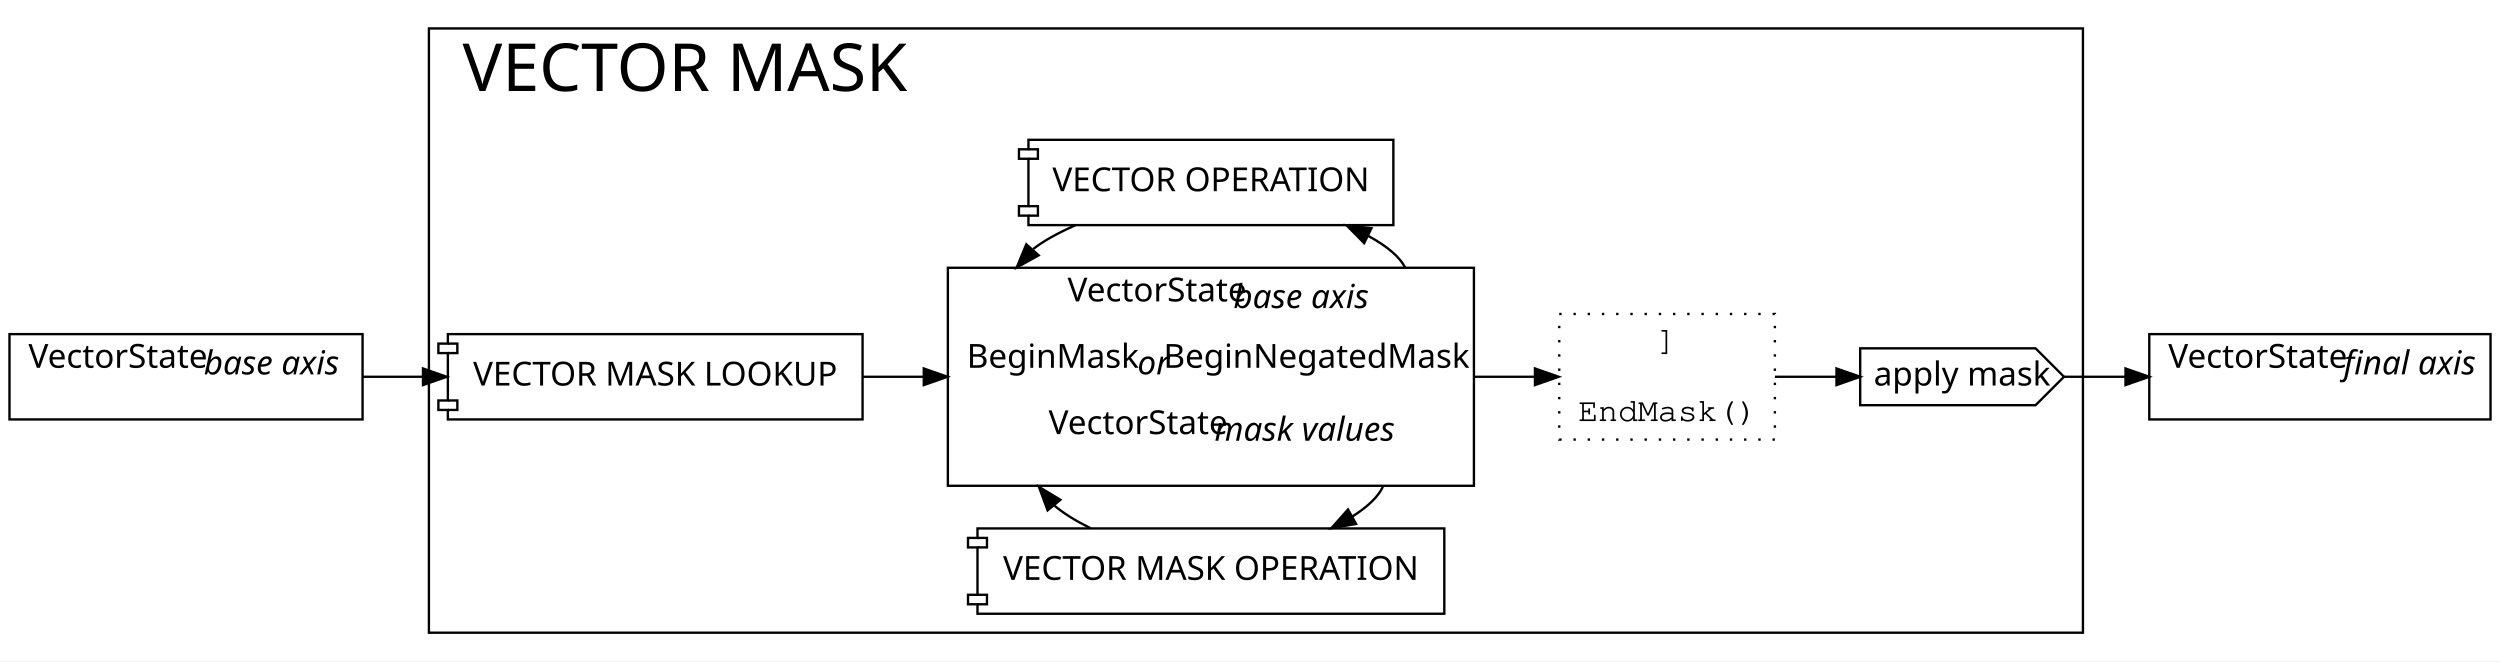
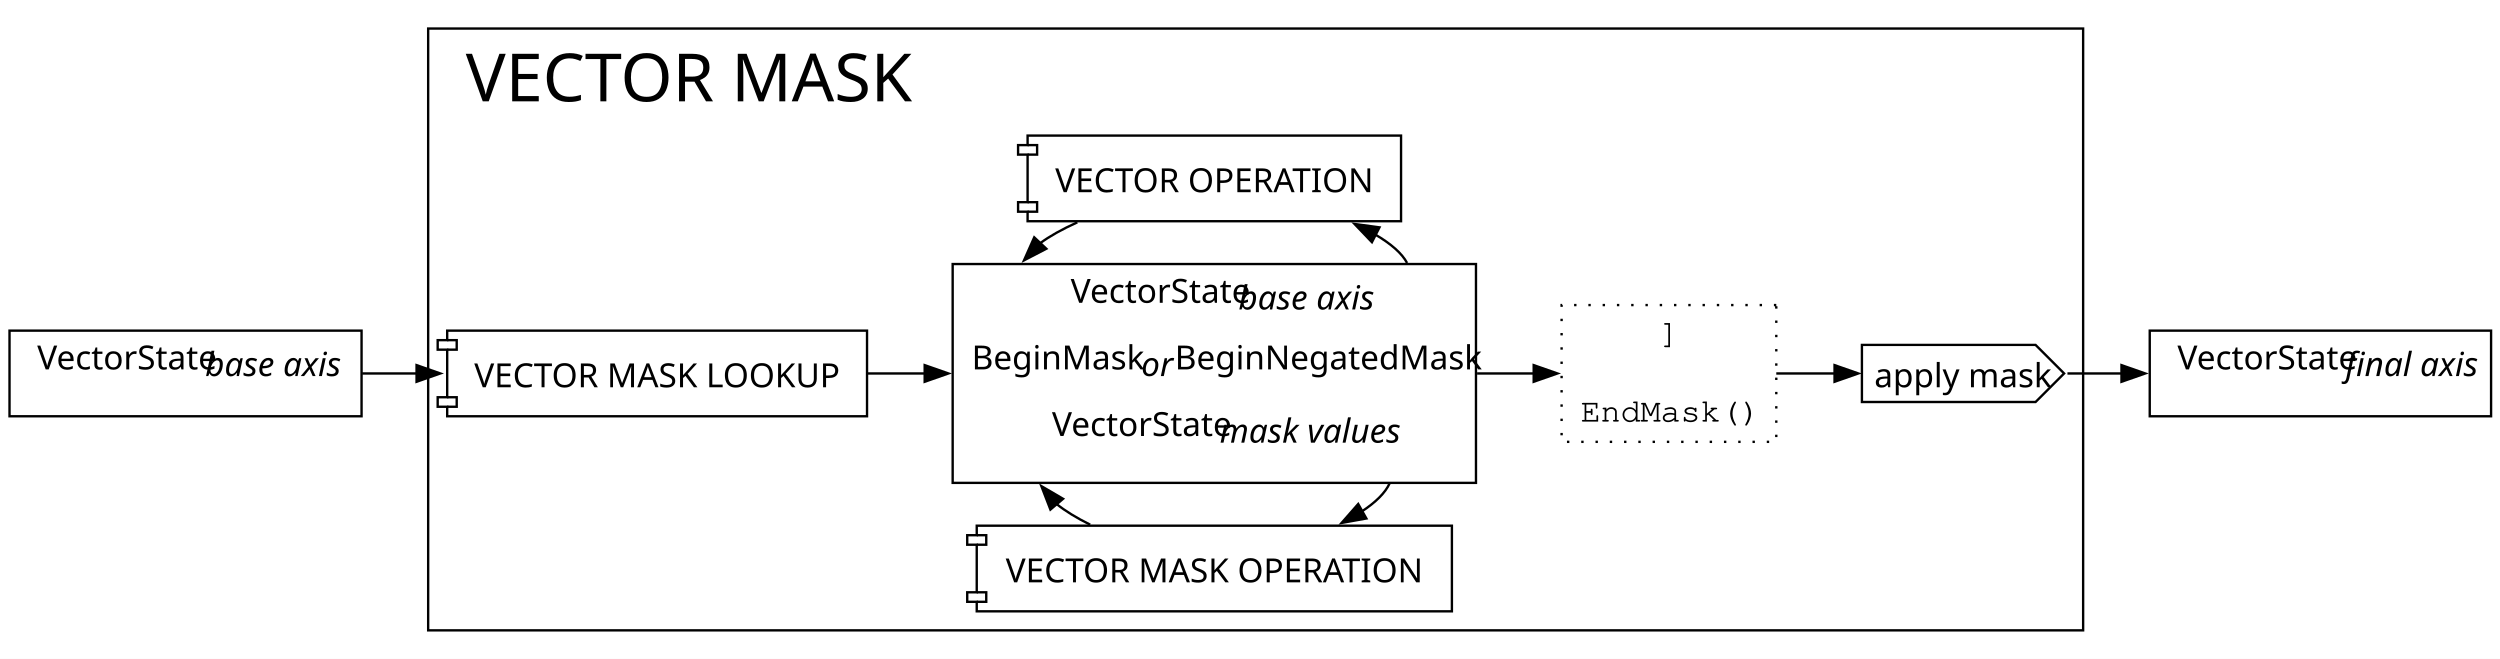
- <svg xmlns="http://www.w3.org/2000/svg" xmlns:xlink="http://www.w3.org/1999/xlink" width="1055pt" height="279pt" viewBox="0.00 0.00 1055.00 279.00">
-   <g id="graph0" class="graph" transform="scale(1 1) rotate(0) translate(4 275)">
-     <polygon fill="#ffffff" stroke="transparent" points="-4,4 -4,-275 1051,-275 1051,4 -4,4" />
+ <svg xmlns="http://www.w3.org/2000/svg" xmlns:xlink="http://www.w3.org/1999/xlink" width="1051pt" height="277pt" viewBox="0.00 0.00 1051.00 277.00">
+   <g id="graph0" class="graph" transform="scale(1 1) rotate(0) translate(4 273)">
+     <polygon fill="white" stroke="none" points="-4,4 -4,-273 1047.25,-273 1047.25,4 -4,4" />
    <g id="clust1" class="cluster">
-       <polygon fill="none" stroke="#000000" points="177,-8 177,-263 875,-263 875,-8 177,-8" />
-       <text text-anchor="middle" x="285" y="-236.6" font-family="Sans-Serif" font-size="28.00" fill="#000000">VECTOR MASK</text>
+       <polygon fill="none" stroke="black" points="176,-8 176,-261 871.75,-261 871.75,-8 176,-8" />
+       <text xml:space="preserve" text-anchor="middle" x="285.62" y="-230.4" font-family="Sans-Serif" font-size="28.00">VECTOR MASK</text>
    </g>
    <g id="node1" class="node">
-       <polygon fill="none" stroke="#000000" points="149,-134 0,-134 0,-98 149,-98 149,-134" />
-       <text text-anchor="start" x="8" y="-119.8" font-family="Sans-Serif" font-size="14.00" fill="#000000"> VectorState</text>
-       <text text-anchor="start" x="82" y="-119.8" font-family="Sans-Serif" font-style="italic" baseline-shift="sub" font-size="14.00" fill="#000000">base axis</text>
-       <text text-anchor="start" x="133" y="-119.8" font-family="Sans-Serif" font-size="14.00" fill="#000000">  </text>
-       <text text-anchor="start" x="72.5" y="-105.8" font-family="Sans-Serif" font-size="14.00" fill="#000000"> </text>
+       <polygon fill="none" stroke="black" points="148,-134 0,-134 0,-98 148,-98 148,-134" />
+       <text xml:space="preserve" text-anchor="start" x="8" y="-117.7" font-family="Sans-Serif" font-size="14.00"> VectorState</text>
+       <text xml:space="preserve" text-anchor="start" x="82.25" y="-117.7" font-family="Sans-Serif" font-style="italic" baseline-shift="sub" font-size="14.00">base axis</text>
+       <text xml:space="preserve" text-anchor="start" x="132.5" y="-117.7" font-family="Sans-Serif" font-size="14.00">  </text>
+       <text xml:space="preserve" text-anchor="start" x="72.12" y="-103.7" font-family="Sans-Serif" font-size="14.00"> </text>
    </g>
    <g id="node5" class="node">
      <g id="a_node5">
        <a xlink:href="#../DataAxesFormats.Queries.VECTOR_MASK_LOOKUP" xlink:title="VECTOR MASK LOOKUP">
-           <polygon fill="none" stroke="#000000" points="360,-134 185,-134 185,-130 181,-130 181,-126 185,-126 185,-106 181,-106 181,-102 185,-102 185,-98 360,-98 360,-134" />
-           <polyline fill="none" stroke="#000000" points="185,-130 189,-130 189,-126 185,-126 " />
-           <polyline fill="none" stroke="#000000" points="185,-106 189,-106 189,-102 185,-102 " />
-           <text text-anchor="middle" x="272.5" y="-112.3" font-family="Sans-Serif" font-size="14.00" fill="#000000">VECTOR MASK LOOKUP</text>
+           <polygon fill="none" stroke="black" points="360.5,-134 184,-134 184,-130 180,-130 180,-126 184,-126 184,-106 180,-106 180,-102 184,-102 184,-98 360.5,-98 360.5,-134" />
+           <polyline fill="none" stroke="black" points="184,-130 188,-130 188,-126 184,-126" />
+           <polyline fill="none" stroke="black" points="184,-106 188,-106 188,-102 184,-102" />
+           <text xml:space="preserve" text-anchor="middle" x="272.25" y="-110.2" font-family="Sans-Serif" font-size="14.00">VECTOR MASK LOOKUP</text>
        </a>
      </g>
    </g>
    <g id="edge10" class="edge">
-       <path fill="none" stroke="#000000" d="M149.055,-116C157.484,-116 166.052,-116 174.418,-116" />
-       <polygon fill="#000000" stroke="#000000" points="174.5,-119.5 184.5,-116 174.5,-112.5 174.5,-119.5" />
+       <path fill="none" stroke="black" d="M148.24,-116C155.88,-116 163.64,-116 171.24,-116" />
+       <polygon fill="black" stroke="black" points="171.12,-119.5 181.12,-116 171.12,-112.5 171.12,-119.5" />
    </g>
    <g id="node2" class="node">
-       <polygon fill="none" stroke="#000000" points="1047,-134 903,-134 903,-98 1047,-98 1047,-134" />
-       <text text-anchor="start" x="911" y="-119.8" font-family="Sans-Serif" font-size="14.00" fill="#000000"> VectorState</text>
-       <text text-anchor="start" x="985" y="-119.8" font-family="Sans-Serif" font-style="italic" baseline-shift="sub" font-size="14.00" fill="#000000">final axis</text>
-       <text text-anchor="start" x="1031" y="-119.8" font-family="Sans-Serif" font-size="14.00" fill="#000000">  </text>
-       <text text-anchor="start" x="973" y="-105.8" font-family="Sans-Serif" font-size="14.00" fill="#000000"> </text>
+       <polygon fill="none" stroke="black" points="1043.25,-134 899.75,-134 899.75,-98 1043.25,-98 1043.25,-134" />
+       <text xml:space="preserve" text-anchor="start" x="907.75" y="-117.7" font-family="Sans-Serif" font-size="14.00"> VectorState</text>
+       <text xml:space="preserve" text-anchor="start" x="982" y="-117.7" font-family="Sans-Serif" font-style="italic" baseline-shift="sub" font-size="14.00">final axis</text>
+       <text xml:space="preserve" text-anchor="start" x="1027.75" y="-117.7" font-family="Sans-Serif" font-size="14.00">  </text>
+       <text xml:space="preserve" text-anchor="start" x="969.62" y="-103.7" font-family="Sans-Serif" font-size="14.00"> </text>
    </g>
    <g id="node3" class="node">
      <g id="a_node3">
        <a xlink:href="#../DataAxesFormats.Queries.VECTOR_MASK_OPERATION" xlink:title="VECTOR MASK OPERATION">
-           <polygon fill="none" stroke="#000000" points="605.5,-52 408.5,-52 408.5,-48 404.5,-48 404.5,-44 408.5,-44 408.5,-24 404.5,-24 404.5,-20 408.5,-20 408.5,-16 605.5,-16 605.5,-52" />
-           <polyline fill="none" stroke="#000000" points="408.5,-48 412.5,-48 412.5,-44 408.5,-44 " />
-           <polyline fill="none" stroke="#000000" points="408.5,-24 412.5,-24 412.5,-20 408.5,-20 " />
-           <text text-anchor="middle" x="507" y="-30.3" font-family="Sans-Serif" font-size="14.00" fill="#000000">VECTOR MASK OPERATION</text>
+           <polygon fill="none" stroke="black" points="606.38,-52 406.62,-52 406.62,-48 402.62,-48 402.62,-44 406.62,-44 406.62,-24 402.62,-24 402.62,-20 406.62,-20 406.62,-16 606.38,-16 606.38,-52" />
+           <polyline fill="none" stroke="black" points="406.62,-48 410.62,-48 410.62,-44 406.62,-44" />
+           <polyline fill="none" stroke="black" points="406.62,-24 410.62,-24 410.62,-20 406.62,-20" />
+           <text xml:space="preserve" text-anchor="middle" x="506.5" y="-28.2" font-family="Sans-Serif" font-size="14.00">VECTOR MASK OPERATION</text>
        </a>
      </g>
    </g>
    <g id="node4" class="node">
-       <polygon fill="none" stroke="#000000" points="618,-162 396,-162 396,-70 618,-70 618,-162" />
-       <text text-anchor="start" x="446.5" y="-147.8" font-family="Sans-Serif" font-size="14.00" fill="#000000">VectorState</text>
-       <text text-anchor="start" x="516.5" y="-147.8" font-family="Sans-Serif" font-style="italic" baseline-shift="sub" font-size="14.00" fill="#000000">base axis</text>
-       <text text-anchor="start" x="505" y="-133.8" font-family="Sans-Serif" font-size="14.00" fill="#000000"> </text>
-       <text text-anchor="start" x="404" y="-119.8" font-family="Sans-Serif" font-size="14.00" fill="#000000">BeginMask </text>
-       <text text-anchor="start" x="476" y="-119.8" font-family="Sans-Serif" font-style="italic" baseline-shift="sub" font-size="14.00" fill="#000000">or</text>
-       <text text-anchor="start" x="487" y="-119.8" font-family="Sans-Serif" font-size="14.00" fill="#000000"> BeginNegatedMask</text>
-       <text text-anchor="start" x="505" y="-105.8" font-family="Sans-Serif" font-size="14.00" fill="#000000"> </text>
-       <text text-anchor="start" x="438.5" y="-91.8" font-family="Sans-Serif" font-size="14.00" fill="#000000">VectorState</text>
-       <text text-anchor="start" x="508.5" y="-91.8" font-family="Sans-Serif" font-style="italic" baseline-shift="sub" font-size="14.00" fill="#000000">mask values</text>
-       <text text-anchor="start" x="505" y="-77.8" font-family="Sans-Serif" font-size="14.00" fill="#000000"> </text>
+       <polygon fill="none" stroke="black" points="616.5,-162 396.5,-162 396.5,-70 616.5,-70 616.5,-162" />
+       <text xml:space="preserve" text-anchor="start" x="446.12" y="-145.7" font-family="Sans-Serif" font-size="14.00">VectorState</text>
+       <text xml:space="preserve" text-anchor="start" x="516.62" y="-145.7" font-family="Sans-Serif" font-style="italic" baseline-shift="sub" font-size="14.00">base axis</text>
+       <text xml:space="preserve" text-anchor="start" x="504.62" y="-131.7" font-family="Sans-Serif" font-size="14.00"> </text>
+       <text xml:space="preserve" text-anchor="start" x="404.5" y="-117.7" font-family="Sans-Serif" font-size="14.00">BeginMask </text>
+       <text xml:space="preserve" text-anchor="start" x="475.75" y="-117.7" font-family="Sans-Serif" font-style="italic" baseline-shift="sub" font-size="14.00">or</text>
+       <text xml:space="preserve" text-anchor="start" x="486.25" y="-117.7" font-family="Sans-Serif" font-size="14.00"> BeginNegatedMask</text>
+       <text xml:space="preserve" text-anchor="start" x="504.62" y="-103.7" font-family="Sans-Serif" font-size="14.00"> </text>
+       <text xml:space="preserve" text-anchor="start" x="438.25" y="-89.7" font-family="Sans-Serif" font-size="14.00">VectorState</text>
+       <text xml:space="preserve" text-anchor="start" x="508.75" y="-89.7" font-family="Sans-Serif" font-style="italic" baseline-shift="sub" font-size="14.00">mask values</text>
+       <text xml:space="preserve" text-anchor="start" x="504.62" y="-75.7" font-family="Sans-Serif" font-size="14.00"> </text>
    </g>
    <g id="edge2" class="edge">
-       <path fill="none" stroke="#000000" d="M456.176,-52.098C449.764,-55.283 444.69,-58.468 440.953,-61.653" />
-       <polygon fill="#000000" stroke="#000000" points="438.085,-59.63 434.42,-69.571 443.484,-64.085 438.085,-59.63" />
+       <path fill="none" stroke="black" d="M454.32,-52.42C448.49,-55.32 443.78,-58.21 440.19,-61.11" />
+       <polygon fill="black" stroke="black" points="437.59,-58.77 433.78,-68.65 442.92,-63.3 437.59,-58.77" />
    </g>
    <g id="edge1" class="edge">
-       <path fill="none" stroke="#000000" d="M579.58,-69.571C577.582,-65.385 573.274,-61.198 566.655,-57.012" />
-       <polygon fill="#000000" stroke="#000000" points="568.264,-53.902 557.824,-52.098 564.86,-60.019 568.264,-53.902" />
+       <path fill="none" stroke="black" d="M580.2,-69.8C578.36,-65.82 574.39,-61.84 568.3,-57.85" />
+       <polygon fill="black" stroke="black" points="570.43,-55.03 560,-53.16 566.99,-61.13 570.43,-55.03" />
    </g>
    <g id="node6" class="node">
-       <polygon fill="none" stroke="#000000" stroke-dasharray="1,5" points="745,-142.5 654,-142.5 654,-89.5 745,-89.5 745,-142.5" />
-       <text text-anchor="start" x="695" y="-127.3" font-family="Courier,monospace" font-size="14.00" fill="#000000">]</text>
-       <text text-anchor="start" x="695" y="-112.3" font-family="Courier,monospace" font-size="14.00" fill="#000000"> </text>
-       <text text-anchor="start" x="662" y="-97.3" font-family="Courier,monospace" font-size="14.00" fill="#000000">EndMask()</text>
+       <polygon fill="none" stroke="black" stroke-dasharray="1,5" points="742.75,-144.75 652.5,-144.75 652.5,-87.25 742.75,-87.25 742.75,-144.75" />
+       <text xml:space="preserve" text-anchor="start" x="693.5" y="-128.75" font-family="Courier,monospace" font-size="14.00">]</text>
+       <text xml:space="preserve" text-anchor="start" x="693.5" y="-112.25" font-family="Courier,monospace" font-size="14.00"> </text>
+       <text xml:space="preserve" text-anchor="start" x="660.5" y="-95.75" font-family="Courier,monospace" font-size="14.00">EndMask()</text>
    </g>
    <g id="edge5" class="edge">
-       <path fill="none" stroke="#000000" d="M618.142,-116C626.934,-116 635.556,-116 643.705,-116" />
-       <polygon fill="#000000" stroke="#000000" points="643.751,-119.5 653.751,-116 643.751,-112.5 643.751,-119.5" />
+       <path fill="none" stroke="black" d="M616.97,-116C625.21,-116 633.3,-116 640.98,-116" />
+       <polygon fill="black" stroke="black" points="640.76,-119.5 650.76,-116 640.76,-112.5 640.76,-119.5" />
    </g>
    <g id="node8" class="node">
      <g id="a_node8">
        <a xlink:href="#../DataAxesFormats.Queries.VECTOR_OPERATION" xlink:title="VECTOR OPERATION">
-           <polygon fill="none" stroke="#000000" points="584,-216 430,-216 430,-212 426,-212 426,-208 430,-208 430,-188 426,-188 426,-184 430,-184 430,-180 584,-180 584,-216" />
-           <polyline fill="none" stroke="#000000" points="430,-212 434,-212 434,-208 430,-208 " />
-           <polyline fill="none" stroke="#000000" points="430,-188 434,-188 434,-184 430,-184 " />
-           <text text-anchor="middle" x="507" y="-194.3" font-family="Sans-Serif" font-size="14.00" fill="#000000">VECTOR OPERATION</text>
+           <polygon fill="none" stroke="black" points="585,-216 428,-216 428,-212 424,-212 424,-208 428,-208 428,-188 424,-188 424,-184 428,-184 428,-180 585,-180 585,-216" />
+           <polyline fill="none" stroke="black" points="428,-212 432,-212 432,-208 428,-208" />
+           <polyline fill="none" stroke="black" points="428,-188 432,-188 432,-184 428,-184" />
+           <text xml:space="preserve" text-anchor="middle" x="506.5" y="-192.2" font-family="Sans-Serif" font-size="14.00">VECTOR OPERATION</text>
        </a>
      </g>
    </g>
    <g id="edge7" class="edge">
-       <path fill="none" stroke="#000000" d="M588.949,-162.125C586.691,-166.574 581.491,-171.024 573.35,-175.473" />
-       <polygon fill="#000000" stroke="#000000" points="571.682,-172.393 564.228,-179.922 574.75,-178.684 571.682,-172.393" />
+       <path fill="none" stroke="black" d="M587.54,-162.45C585.4,-166.45 580.9,-170.45 574.04,-174.46" />
+       <polygon fill="black" stroke="black" points="572.76,-171.18 565.44,-178.84 575.94,-177.42 572.76,-171.18" />
    </g>
    <g id="edge4" class="edge">
-       <path fill="none" stroke="#000000" d="M360,-116C368.346,-116 376.959,-116 385.634,-116" />
-       <polygon fill="#000000" stroke="#000000" points="385.834,-119.5 395.834,-116 385.834,-112.5 385.834,-119.5" />
+       <path fill="none" stroke="black" d="M360.5,-116C368.46,-116 376.67,-116 384.94,-116" />
+       <polygon fill="black" stroke="black" points="384.73,-119.5 394.73,-116 384.73,-112.5 384.73,-119.5" />
    </g>
    <g id="node7" class="node">
-       <polygon fill="none" stroke="#000000" points="855,-128 781,-128 781,-104 855,-104 867,-116 855,-128" />
-       <text text-anchor="middle" x="824" y="-112.3" font-family="Sans-Serif" font-size="14.00" fill="#000000">apply mask</text>
+       <polygon fill="none" stroke="black" points="851.75,-128 778.75,-128 778.75,-104 851.75,-104 863.75,-116 851.75,-128" />
+       <text xml:space="preserve" text-anchor="middle" x="821.25" y="-110.2" font-family="Sans-Serif" font-size="14.00">apply mask</text>
    </g>
    <g id="edge6" class="edge">
-       <path fill="none" stroke="#000000" d="M745,-116C757,-116 762.25,-116 770.875,-116" />
-       <polygon fill="#000000" stroke="#000000" points="771,-119.5 781,-116 771,-112.5 771,-119.5" />
+       <path fill="none" stroke="black" d="M742.75,-116C754.12,-116 759.43,-116 767.3,-116" />
+       <polygon fill="black" stroke="black" points="767.24,-119.5 777.24,-116 767.24,-112.5 767.24,-119.5" />
    </g>
    <g id="edge11" class="edge">
-       <path fill="none" stroke="#000000" d="M867,-116C875.356,-116 884.075,-116 892.778,-116" />
-       <polygon fill="#000000" stroke="#000000" points="892.964,-119.5 902.964,-116 892.964,-112.5 892.964,-119.5" />
+       <path fill="none" stroke="black" d="M865.15,-116C872.58,-116 880.31,-116 888.06,-116" />
+       <polygon fill="black" stroke="black" points="887.87,-119.5 897.87,-116 887.87,-112.5 887.87,-119.5" />
    </g>
    <g id="edge8" class="edge">
-       <path fill="none" stroke="#000000" d="M449.772,-179.922C442.195,-176.585 436.273,-173.248 432.006,-169.911" />
-       <polygon fill="#000000" stroke="#000000" points="434.323,-167.251 425.051,-162.125 429.102,-171.915 434.323,-167.251" />
+       <path fill="none" stroke="black" d="M448.91,-179.53C442.42,-176.59 437.19,-173.66 433.24,-170.72" />
+       <polygon fill="black" stroke="black" points="435.89,-168.43 426.49,-163.55 430.79,-173.23 435.89,-168.43" />
    </g>
  </g>
</svg>
